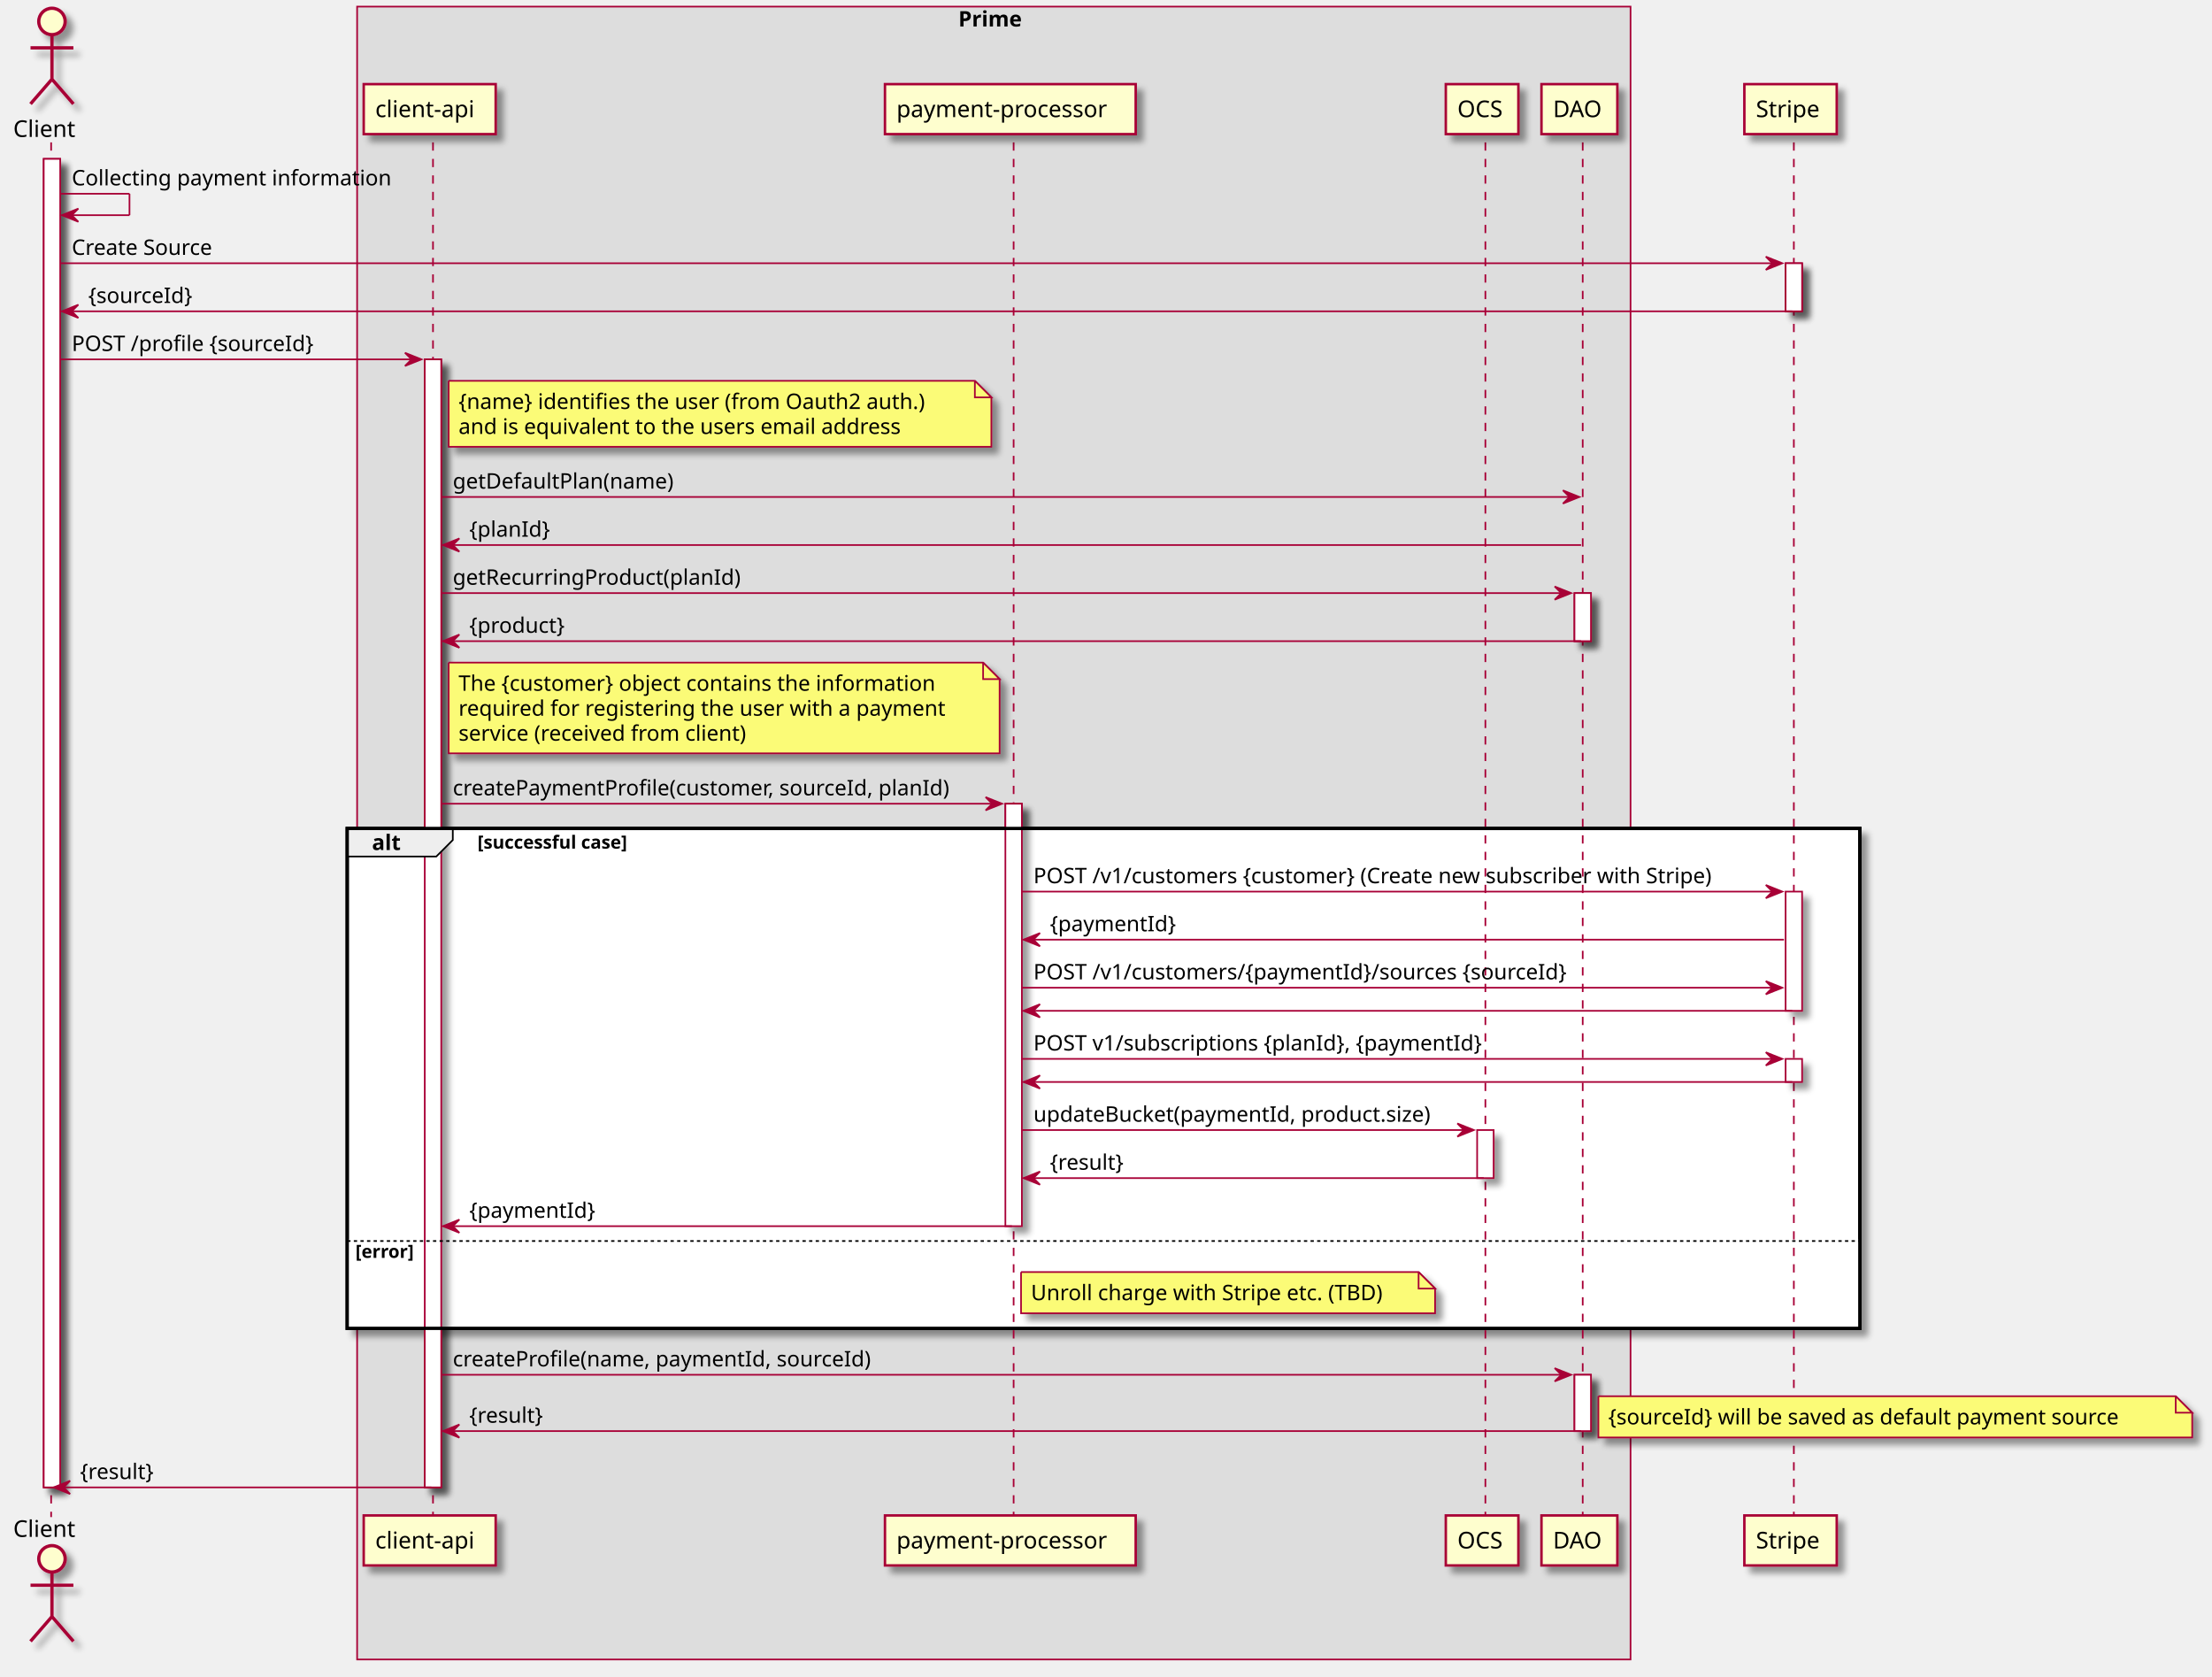
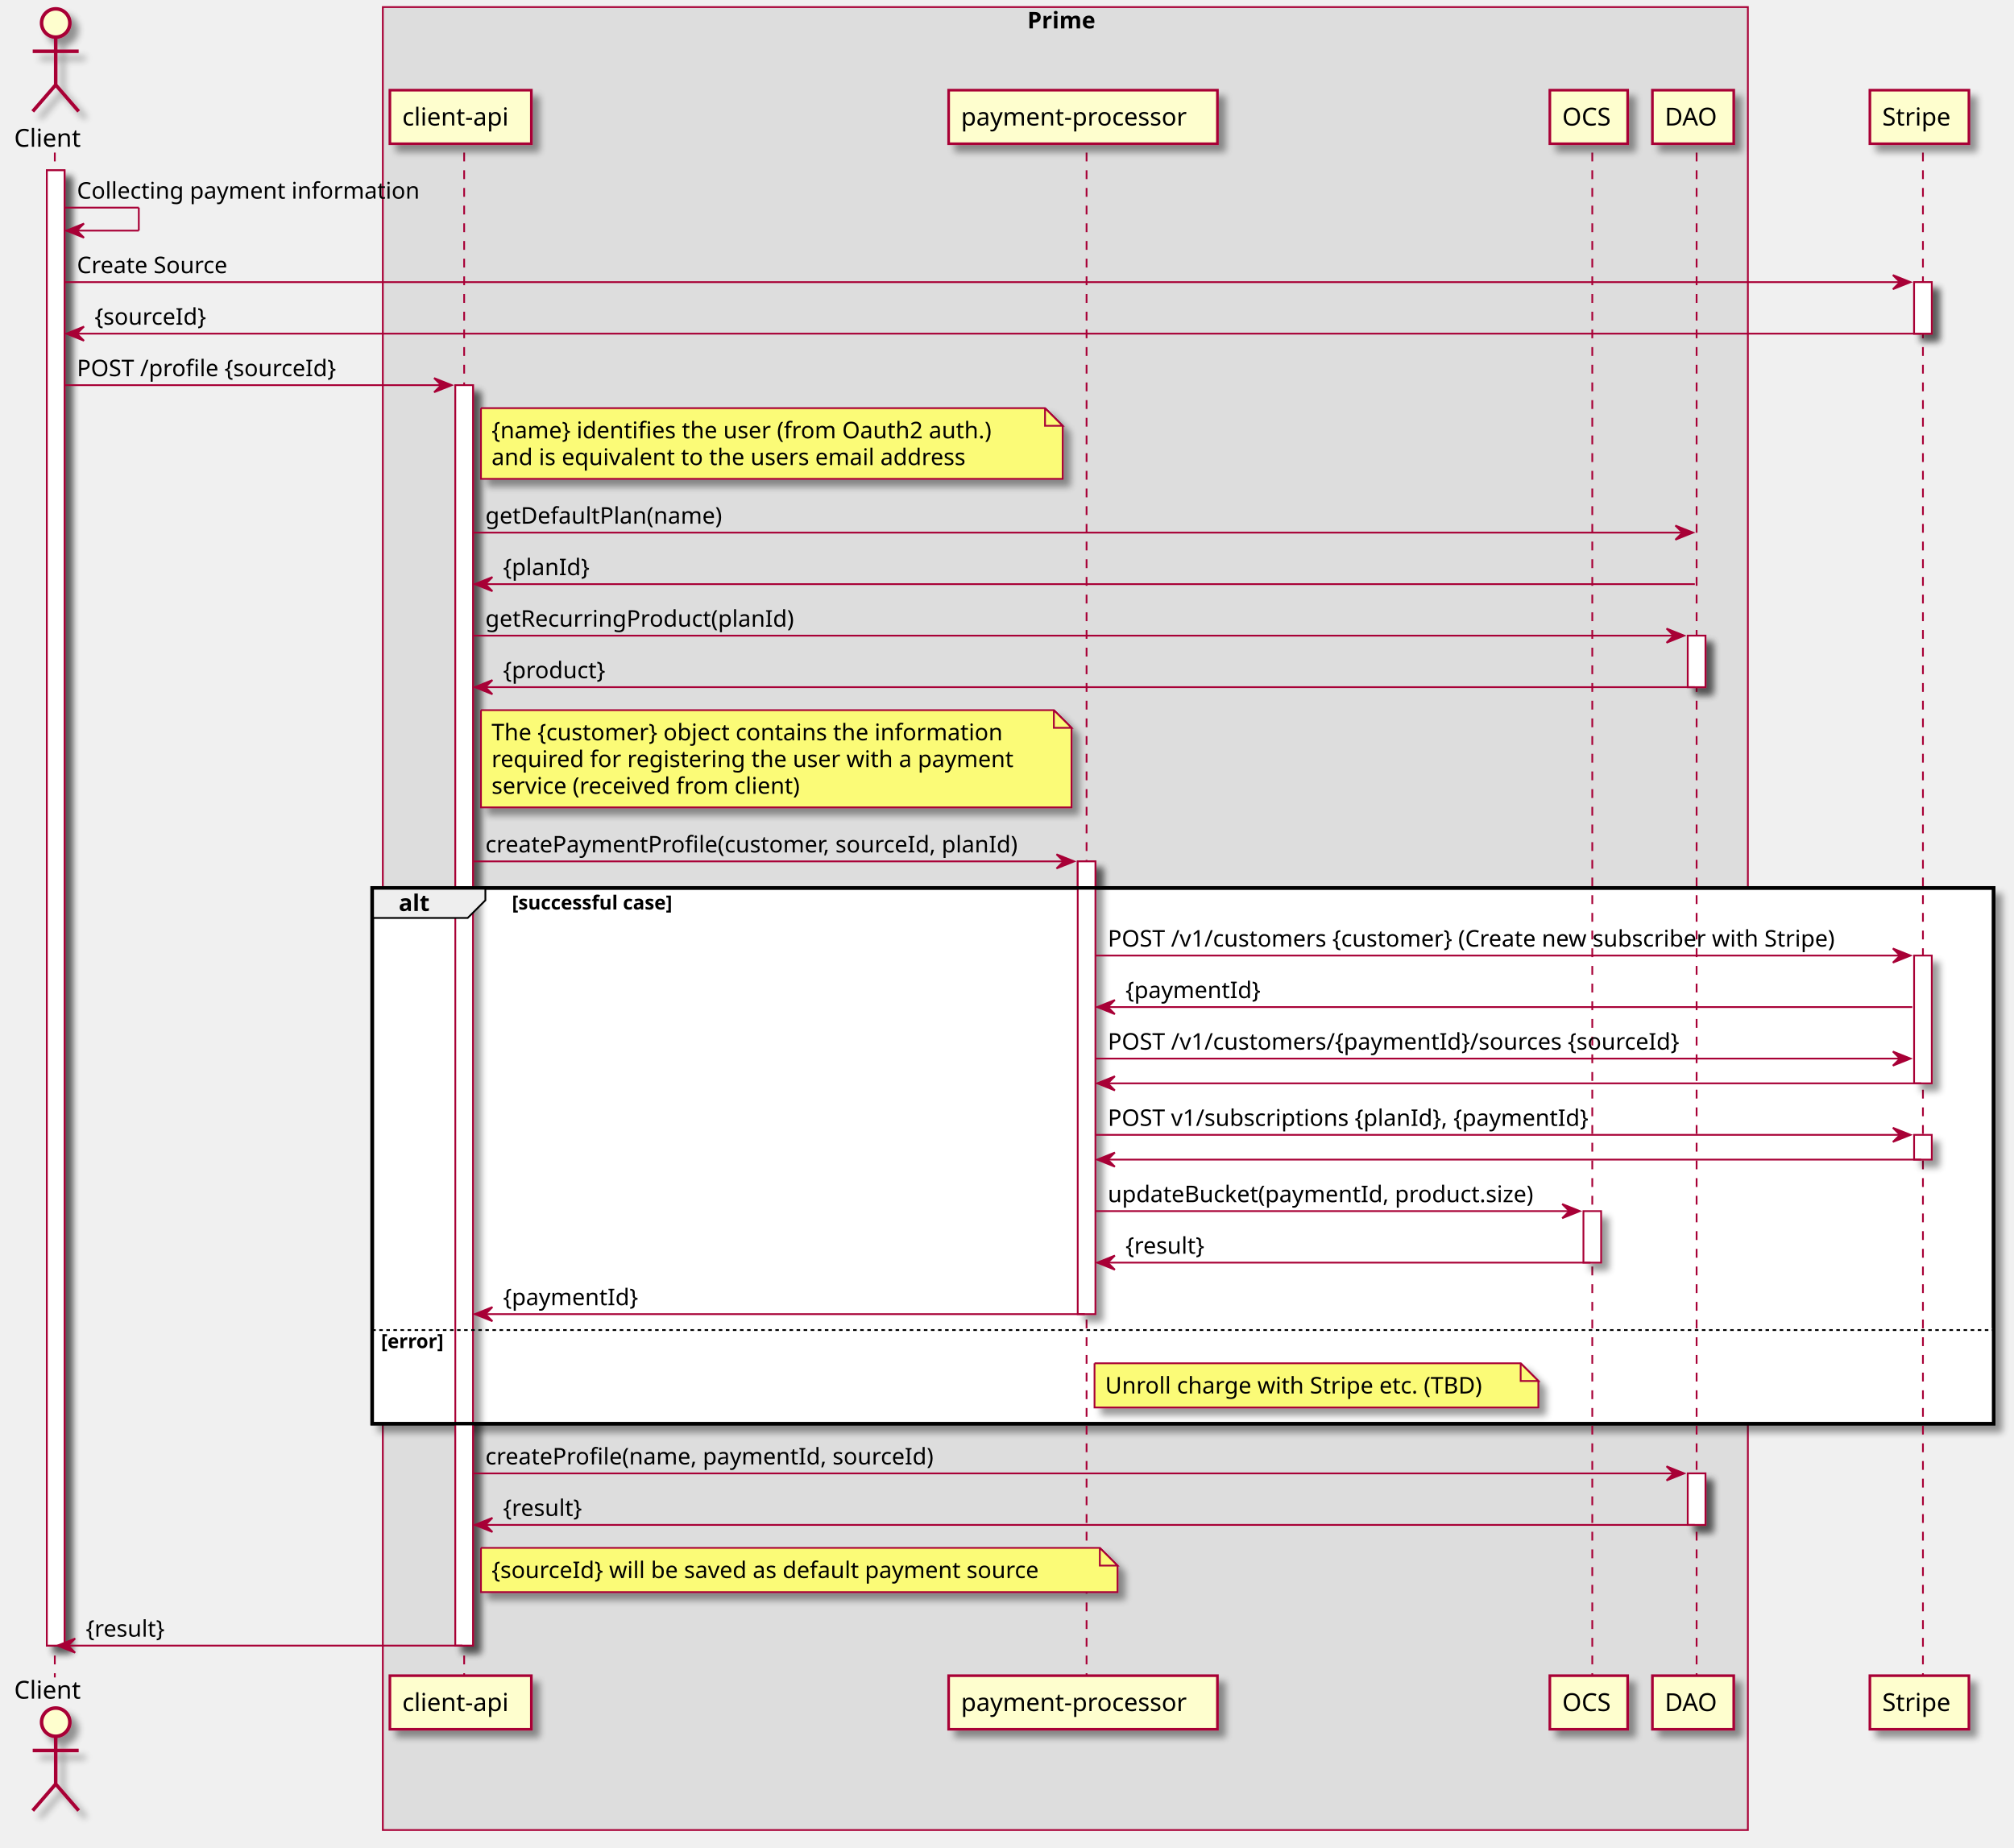
- <svg xmlns="http://www.w3.org/2000/svg" contentScriptType="application/ecmascript" contentStyleType="text/css" height="1016px" preserveAspectRatio="none" style="width:1341px;height:1016px;" version="1.1" viewBox="0 0 1341 1016" width="1341px" zoomAndPan="magnify">
+ <svg xmlns="http://www.w3.org/2000/svg" contentScriptType="application/ecmascript" contentStyleType="text/css" height="1045px" preserveAspectRatio="none" style="width:1139px;height:1045px;" version="1.1" viewBox="0 0 1139 1045" width="1139px" zoomAndPan="magnify">
  <defs>
-     <filter height="300%" id="fufgb7bl9s6f3" width="300%" x="-1" y="-1">
+     <filter height="300%" id="f1atx39ka4w19b" width="300%" x="-1" y="-1">
      <feGaussianBlur result="blurOut" stdDeviation="2.0" />
      <feColorMatrix in="blurOut" result="blurOut2" type="matrix" values="0 0 0 0 0 0 0 0 0 0 0 0 0 0 0 0 0 0 .4 0" />
      <feOffset dx="4.0" dy="4.0" in="blurOut2" result="blurOut3" />
      <feBlend in="SourceGraphic" in2="blurOut3" mode="normal" />
    </filter>
  </defs>
  <g>
-     <rect fill="#DDDDDD" height="1001.852" style="stroke: #A80036; stroke-width: 1.0;" width="772" x="216.5" y="4" />
+     <rect fill="#DDDDDD" height="1030.984" style="stroke: #A80036; stroke-width: 1.0;" width="772" x="216.5" y="4" />
    <text fill="#000000" font-family="sans-serif" font-size="13" font-weight="bold" lengthAdjust="spacingAndGlyphs" textLength="43" x="581" y="16.067">Prime</text>
-     <rect fill="#FFFFFF" filter="url(#fufgb7bl9s6f3)" height="805.258" style="stroke: #A80036; stroke-width: 1.0;" width="10" x="26.5" y="96.297" />
-     <rect fill="#FFFFFF" filter="url(#fufgb7bl9s6f3)" height="683.727" style="stroke: #A80036; stroke-width: 1.0;" width="10" x="257.5" y="217.828" />
-     <rect fill="#FFFFFF" filter="url(#fufgb7bl9s6f3)" height="256.062" style="stroke: #A80036; stroke-width: 1.0;" width="10" x="609.5" y="487.156" />
-     <rect fill="#FFFFFF" filter="url(#fufgb7bl9s6f3)" height="29.133" style="stroke: #A80036; stroke-width: 1.0;" width="10" x="895.5" y="684.953" />
-     <rect fill="#FFFFFF" filter="url(#fufgb7bl9s6f3)" height="29.133" style="stroke: #A80036; stroke-width: 1.0;" width="10" x="954.5" y="359.492" />
-     <rect fill="#FFFFFF" filter="url(#fufgb7bl9s6f3)" height="34.133" style="stroke: #A80036; stroke-width: 1.0;" width="10" x="954.5" y="833.289" />
-     <rect fill="#FFFFFF" filter="url(#fufgb7bl9s6f3)" height="29.133" style="stroke: #A80036; stroke-width: 1.0;" width="10" x="1082.5" y="159.562" />
-     <rect fill="#FFFFFF" filter="url(#fufgb7bl9s6f3)" height="72.266" style="stroke: #A80036; stroke-width: 1.0;" width="10" x="1082.5" y="540.422" />
-     <rect fill="#FFFFFF" filter="url(#fufgb7bl9s6f3)" height="14" style="stroke: #A80036; stroke-width: 1.0;" width="10" x="1082.5" y="641.82" />
-     <rect fill="#FFFFFF" filter="url(#fufgb7bl9s6f3)" height="303" style="stroke: #000000; stroke-width: 2.0;" width="917" x="210.5" y="502.156" />
+     <rect fill="#FFFFFF" filter="url(#f1atx39ka4w19b)" height="834.391" style="stroke: #A80036; stroke-width: 1.0;" width="10" x="26.5" y="96.297" />
+     <rect fill="#FFFFFF" filter="url(#f1atx39ka4w19b)" height="712.859" style="stroke: #A80036; stroke-width: 1.0;" width="10" x="257.5" y="217.828" />
+     <rect fill="#FFFFFF" filter="url(#f1atx39ka4w19b)" height="256.062" style="stroke: #A80036; stroke-width: 1.0;" width="10" x="609.5" y="487.156" />
+     <rect fill="#FFFFFF" filter="url(#f1atx39ka4w19b)" height="29.133" style="stroke: #A80036; stroke-width: 1.0;" width="10" x="895.5" y="684.953" />
+     <rect fill="#FFFFFF" filter="url(#f1atx39ka4w19b)" height="29.133" style="stroke: #A80036; stroke-width: 1.0;" width="10" x="954.5" y="359.492" />
+     <rect fill="#FFFFFF" filter="url(#f1atx39ka4w19b)" height="29.133" style="stroke: #A80036; stroke-width: 1.0;" width="10" x="954.5" y="833.289" />
+     <rect fill="#FFFFFF" filter="url(#f1atx39ka4w19b)" height="29.133" style="stroke: #A80036; stroke-width: 1.0;" width="10" x="1082.5" y="159.562" />
+     <rect fill="#FFFFFF" filter="url(#f1atx39ka4w19b)" height="72.266" style="stroke: #A80036; stroke-width: 1.0;" width="10" x="1082.5" y="540.422" />
+     <rect fill="#FFFFFF" filter="url(#f1atx39ka4w19b)" height="14" style="stroke: #A80036; stroke-width: 1.0;" width="10" x="1082.5" y="641.82" />
+     <rect fill="#FFFFFF" filter="url(#f1atx39ka4w19b)" height="303" style="stroke: #000000; stroke-width: 2.0;" width="917" x="210.5" y="502.156" />
    <rect fill="#FFFFFF" height="53.938" style="stroke: none; stroke-width: 1.0;" width="917" x="210.5" y="751.219" />
-     <line style="stroke: #A80036; stroke-width: 1.0; stroke-dasharray: 5.0,5.0;" x1="31" x2="31" y1="86.297" y2="919.555" />
-     <line style="stroke: #A80036; stroke-width: 1.0; stroke-dasharray: 5.0,5.0;" x1="262.5" x2="262.5" y1="86.297" y2="919.555" />
-     <line style="stroke: #A80036; stroke-width: 1.0; stroke-dasharray: 5.0,5.0;" x1="614.5" x2="614.5" y1="86.297" y2="919.555" />
-     <line style="stroke: #A80036; stroke-width: 1.0; stroke-dasharray: 5.0,5.0;" x1="900.5" x2="900.5" y1="86.297" y2="919.555" />
-     <line style="stroke: #A80036; stroke-width: 1.0; stroke-dasharray: 5.0,5.0;" x1="959.5" x2="959.5" y1="86.297" y2="919.555" />
-     <line style="stroke: #A80036; stroke-width: 1.0; stroke-dasharray: 5.0,5.0;" x1="1087.5" x2="1087.5" y1="86.297" y2="919.555" />
+     <line style="stroke: #A80036; stroke-width: 1.0; stroke-dasharray: 5.0,5.0;" x1="31" x2="31" y1="86.297" y2="948.688" />
+     <line style="stroke: #A80036; stroke-width: 1.0; stroke-dasharray: 5.0,5.0;" x1="262.5" x2="262.5" y1="86.297" y2="948.688" />
+     <line style="stroke: #A80036; stroke-width: 1.0; stroke-dasharray: 5.0,5.0;" x1="614.5" x2="614.5" y1="86.297" y2="948.688" />
+     <line style="stroke: #A80036; stroke-width: 1.0; stroke-dasharray: 5.0,5.0;" x1="900.5" x2="900.5" y1="86.297" y2="948.688" />
+     <line style="stroke: #A80036; stroke-width: 1.0; stroke-dasharray: 5.0,5.0;" x1="959.5" x2="959.5" y1="86.297" y2="948.688" />
+     <line style="stroke: #A80036; stroke-width: 1.0; stroke-dasharray: 5.0,5.0;" x1="1087.5" x2="1087.5" y1="86.297" y2="948.688" />
    <text fill="#000000" font-family="sans-serif" font-size="14" lengthAdjust="spacingAndGlyphs" textLength="41" x="8" y="82.995">Client</text>
-     <ellipse cx="31.5" cy="13" fill="#FEFECE" filter="url(#fufgb7bl9s6f3)" rx="8" ry="8" style="stroke: #A80036; stroke-width: 2.0;" />
-     <path d="M31.5,21 L31.5,48 M18.5,29 L44.5,29 M31.5,48 L18.5,63 M31.5,48 L44.5,63 " fill="none" filter="url(#fufgb7bl9s6f3)" style="stroke: #A80036; stroke-width: 2.0;" />
-     <text fill="#000000" font-family="sans-serif" font-size="14" lengthAdjust="spacingAndGlyphs" textLength="41" x="8" y="931.55">Client</text>
-     <ellipse cx="31.5" cy="944.852" fill="#FEFECE" filter="url(#fufgb7bl9s6f3)" rx="8" ry="8" style="stroke: #A80036; stroke-width: 2.0;" />
-     <path d="M31.5,952.852 L31.5,979.852 M18.5,960.852 L44.5,960.852 M31.5,979.852 L18.5,994.852 M31.5,979.852 L44.5,994.852 " fill="none" filter="url(#fufgb7bl9s6f3)" style="stroke: #A80036; stroke-width: 2.0;" />
-     <rect fill="#FEFECE" filter="url(#fufgb7bl9s6f3)" height="30.297" style="stroke: #A80036; stroke-width: 1.5;" width="80" x="220.5" y="51" />
+     <ellipse cx="31.5" cy="13" fill="#FEFECE" filter="url(#f1atx39ka4w19b)" rx="8" ry="8" style="stroke: #A80036; stroke-width: 2.0;" />
+     <path d="M31.5,21 L31.5,48 M18.5,29 L44.5,29 M31.5,48 L18.5,63 M31.5,48 L44.5,63 " fill="none" filter="url(#f1atx39ka4w19b)" style="stroke: #A80036; stroke-width: 2.0;" />
+     <text fill="#000000" font-family="sans-serif" font-size="14" lengthAdjust="spacingAndGlyphs" textLength="41" x="8" y="960.683">Client</text>
+     <ellipse cx="31.5" cy="973.984" fill="#FEFECE" filter="url(#f1atx39ka4w19b)" rx="8" ry="8" style="stroke: #A80036; stroke-width: 2.0;" />
+     <path d="M31.5,981.984 L31.5,1008.984 M18.5,989.984 L44.5,989.984 M31.5,1008.984 L18.5,1023.984 M31.5,1008.984 L44.5,1023.984 " fill="none" filter="url(#f1atx39ka4w19b)" style="stroke: #A80036; stroke-width: 2.0;" />
+     <rect fill="#FEFECE" filter="url(#f1atx39ka4w19b)" height="30.297" style="stroke: #A80036; stroke-width: 1.5;" width="80" x="220.5" y="51" />
    <text fill="#000000" font-family="sans-serif" font-size="14" lengthAdjust="spacingAndGlyphs" textLength="66" x="227.5" y="70.995">client-api</text>
-     <rect fill="#FEFECE" filter="url(#fufgb7bl9s6f3)" height="30.297" style="stroke: #A80036; stroke-width: 1.5;" width="80" x="220.5" y="918.555" />
-     <text fill="#000000" font-family="sans-serif" font-size="14" lengthAdjust="spacingAndGlyphs" textLength="66" x="227.5" y="938.55">client-api</text>
-     <rect fill="#FEFECE" filter="url(#fufgb7bl9s6f3)" height="30.297" style="stroke: #A80036; stroke-width: 1.5;" width="152" x="536.5" y="51" />
+     <rect fill="#FEFECE" filter="url(#f1atx39ka4w19b)" height="30.297" style="stroke: #A80036; stroke-width: 1.5;" width="80" x="220.5" y="947.688" />
+     <text fill="#000000" font-family="sans-serif" font-size="14" lengthAdjust="spacingAndGlyphs" textLength="66" x="227.5" y="967.683">client-api</text>
+     <rect fill="#FEFECE" filter="url(#f1atx39ka4w19b)" height="30.297" style="stroke: #A80036; stroke-width: 1.5;" width="152" x="536.5" y="51" />
    <text fill="#000000" font-family="sans-serif" font-size="14" lengthAdjust="spacingAndGlyphs" textLength="138" x="543.5" y="70.995">payment-processor</text>
-     <rect fill="#FEFECE" filter="url(#fufgb7bl9s6f3)" height="30.297" style="stroke: #A80036; stroke-width: 1.5;" width="152" x="536.5" y="918.555" />
-     <text fill="#000000" font-family="sans-serif" font-size="14" lengthAdjust="spacingAndGlyphs" textLength="138" x="543.5" y="938.55">payment-processor</text>
-     <rect fill="#FEFECE" filter="url(#fufgb7bl9s6f3)" height="30.297" style="stroke: #A80036; stroke-width: 1.5;" width="44" x="876.5" y="51" />
+     <rect fill="#FEFECE" filter="url(#f1atx39ka4w19b)" height="30.297" style="stroke: #A80036; stroke-width: 1.5;" width="152" x="536.5" y="947.688" />
+     <text fill="#000000" font-family="sans-serif" font-size="14" lengthAdjust="spacingAndGlyphs" textLength="138" x="543.5" y="967.683">payment-processor</text>
+     <rect fill="#FEFECE" filter="url(#f1atx39ka4w19b)" height="30.297" style="stroke: #A80036; stroke-width: 1.5;" width="44" x="876.5" y="51" />
    <text fill="#000000" font-family="sans-serif" font-size="14" lengthAdjust="spacingAndGlyphs" textLength="30" x="883.5" y="70.995">OCS</text>
-     <rect fill="#FEFECE" filter="url(#fufgb7bl9s6f3)" height="30.297" style="stroke: #A80036; stroke-width: 1.5;" width="44" x="876.5" y="918.555" />
-     <text fill="#000000" font-family="sans-serif" font-size="14" lengthAdjust="spacingAndGlyphs" textLength="30" x="883.5" y="938.55">OCS</text>
-     <rect fill="#FEFECE" filter="url(#fufgb7bl9s6f3)" height="30.297" style="stroke: #A80036; stroke-width: 1.5;" width="46" x="934.5" y="51" />
+     <rect fill="#FEFECE" filter="url(#f1atx39ka4w19b)" height="30.297" style="stroke: #A80036; stroke-width: 1.5;" width="44" x="876.5" y="947.688" />
+     <text fill="#000000" font-family="sans-serif" font-size="14" lengthAdjust="spacingAndGlyphs" textLength="30" x="883.5" y="967.683">OCS</text>
+     <rect fill="#FEFECE" filter="url(#f1atx39ka4w19b)" height="30.297" style="stroke: #A80036; stroke-width: 1.5;" width="46" x="934.5" y="51" />
    <text fill="#000000" font-family="sans-serif" font-size="14" lengthAdjust="spacingAndGlyphs" textLength="32" x="941.5" y="70.995">DAO</text>
-     <rect fill="#FEFECE" filter="url(#fufgb7bl9s6f3)" height="30.297" style="stroke: #A80036; stroke-width: 1.5;" width="46" x="934.5" y="918.555" />
-     <text fill="#000000" font-family="sans-serif" font-size="14" lengthAdjust="spacingAndGlyphs" textLength="32" x="941.5" y="938.55">DAO</text>
-     <rect fill="#FEFECE" filter="url(#fufgb7bl9s6f3)" height="30.297" style="stroke: #A80036; stroke-width: 1.5;" width="56" x="1057.5" y="51" />
+     <rect fill="#FEFECE" filter="url(#f1atx39ka4w19b)" height="30.297" style="stroke: #A80036; stroke-width: 1.5;" width="46" x="934.5" y="947.688" />
+     <text fill="#000000" font-family="sans-serif" font-size="14" lengthAdjust="spacingAndGlyphs" textLength="32" x="941.5" y="967.683">DAO</text>
+     <rect fill="#FEFECE" filter="url(#f1atx39ka4w19b)" height="30.297" style="stroke: #A80036; stroke-width: 1.5;" width="56" x="1057.5" y="51" />
    <text fill="#000000" font-family="sans-serif" font-size="14" lengthAdjust="spacingAndGlyphs" textLength="42" x="1064.5" y="70.995">Stripe</text>
-     <rect fill="#FEFECE" filter="url(#fufgb7bl9s6f3)" height="30.297" style="stroke: #A80036; stroke-width: 1.5;" width="56" x="1057.5" y="918.555" />
-     <text fill="#000000" font-family="sans-serif" font-size="14" lengthAdjust="spacingAndGlyphs" textLength="42" x="1064.5" y="938.55">Stripe</text>
-     <rect fill="#FFFFFF" filter="url(#fufgb7bl9s6f3)" height="805.258" style="stroke: #A80036; stroke-width: 1.0;" width="10" x="26.5" y="96.297" />
-     <rect fill="#FFFFFF" filter="url(#fufgb7bl9s6f3)" height="683.727" style="stroke: #A80036; stroke-width: 1.0;" width="10" x="257.5" y="217.828" />
-     <rect fill="#FFFFFF" filter="url(#fufgb7bl9s6f3)" height="256.062" style="stroke: #A80036; stroke-width: 1.0;" width="10" x="609.5" y="487.156" />
-     <rect fill="#FFFFFF" filter="url(#fufgb7bl9s6f3)" height="29.133" style="stroke: #A80036; stroke-width: 1.0;" width="10" x="895.5" y="684.953" />
-     <rect fill="#FFFFFF" filter="url(#fufgb7bl9s6f3)" height="29.133" style="stroke: #A80036; stroke-width: 1.0;" width="10" x="954.5" y="359.492" />
-     <rect fill="#FFFFFF" filter="url(#fufgb7bl9s6f3)" height="34.133" style="stroke: #A80036; stroke-width: 1.0;" width="10" x="954.5" y="833.289" />
-     <rect fill="#FFFFFF" filter="url(#fufgb7bl9s6f3)" height="29.133" style="stroke: #A80036; stroke-width: 1.0;" width="10" x="1082.5" y="159.562" />
-     <rect fill="#FFFFFF" filter="url(#fufgb7bl9s6f3)" height="72.266" style="stroke: #A80036; stroke-width: 1.0;" width="10" x="1082.5" y="540.422" />
-     <rect fill="#FFFFFF" filter="url(#fufgb7bl9s6f3)" height="14" style="stroke: #A80036; stroke-width: 1.0;" width="10" x="1082.5" y="641.82" />
+     <rect fill="#FEFECE" filter="url(#f1atx39ka4w19b)" height="30.297" style="stroke: #A80036; stroke-width: 1.5;" width="56" x="1057.5" y="947.688" />
+     <text fill="#000000" font-family="sans-serif" font-size="14" lengthAdjust="spacingAndGlyphs" textLength="42" x="1064.5" y="967.683">Stripe</text>
+     <rect fill="#FFFFFF" filter="url(#f1atx39ka4w19b)" height="834.391" style="stroke: #A80036; stroke-width: 1.0;" width="10" x="26.5" y="96.297" />
+     <rect fill="#FFFFFF" filter="url(#f1atx39ka4w19b)" height="712.859" style="stroke: #A80036; stroke-width: 1.0;" width="10" x="257.5" y="217.828" />
+     <rect fill="#FFFFFF" filter="url(#f1atx39ka4w19b)" height="256.062" style="stroke: #A80036; stroke-width: 1.0;" width="10" x="609.5" y="487.156" />
+     <rect fill="#FFFFFF" filter="url(#f1atx39ka4w19b)" height="29.133" style="stroke: #A80036; stroke-width: 1.0;" width="10" x="895.5" y="684.953" />
+     <rect fill="#FFFFFF" filter="url(#f1atx39ka4w19b)" height="29.133" style="stroke: #A80036; stroke-width: 1.0;" width="10" x="954.5" y="359.492" />
+     <rect fill="#FFFFFF" filter="url(#f1atx39ka4w19b)" height="29.133" style="stroke: #A80036; stroke-width: 1.0;" width="10" x="954.5" y="833.289" />
+     <rect fill="#FFFFFF" filter="url(#f1atx39ka4w19b)" height="29.133" style="stroke: #A80036; stroke-width: 1.0;" width="10" x="1082.5" y="159.562" />
+     <rect fill="#FFFFFF" filter="url(#f1atx39ka4w19b)" height="72.266" style="stroke: #A80036; stroke-width: 1.0;" width="10" x="1082.5" y="540.422" />
+     <rect fill="#FFFFFF" filter="url(#f1atx39ka4w19b)" height="14" style="stroke: #A80036; stroke-width: 1.0;" width="10" x="1082.5" y="641.82" />
    <line style="stroke: #A80036; stroke-width: 1.0;" x1="36.5" x2="78.5" y1="117.43" y2="117.43" />
    <line style="stroke: #A80036; stroke-width: 1.0;" x1="78.5" x2="78.5" y1="117.43" y2="130.43" />
    <line style="stroke: #A80036; stroke-width: 1.0;" x1="37.5" x2="78.5" y1="130.43" y2="130.43" />
    <polygon fill="#A80036" points="47.5,126.43,37.5,130.43,47.5,134.43,43.5,130.43" style="stroke: #A80036; stroke-width: 1.0;" />
    <text fill="#000000" font-family="sans-serif" font-size="13" lengthAdjust="spacingAndGlyphs" textLength="207" x="43.5" y="112.364">Collecting payment information</text>
    <polygon fill="#A80036" points="1070.5,155.562,1080.5,159.562,1070.5,163.562,1074.5,159.562" style="stroke: #A80036; stroke-width: 1.0;" />
    <line style="stroke: #A80036; stroke-width: 1.0;" x1="36.5" x2="1076.5" y1="159.562" y2="159.562" />
    <text fill="#000000" font-family="sans-serif" font-size="13" lengthAdjust="spacingAndGlyphs" textLength="91" x="43.5" y="154.497">Create Source</text>
    <polygon fill="#A80036" points="47.5,184.695,37.5,188.695,47.5,192.695,43.5,188.695" style="stroke: #A80036; stroke-width: 1.0;" />
    <line style="stroke: #A80036; stroke-width: 1.0;" x1="41.5" x2="1086.5" y1="188.695" y2="188.695" />
    <text fill="#000000" font-family="sans-serif" font-size="13" lengthAdjust="spacingAndGlyphs" textLength="71" x="53.5" y="183.629">{sourceId}</text>
    <polygon fill="#A80036" points="245.5,213.828,255.5,217.828,245.5,221.828,249.5,217.828" style="stroke: #A80036; stroke-width: 1.0;" />
    <line style="stroke: #A80036; stroke-width: 1.0;" x1="36.5" x2="251.5" y1="217.828" y2="217.828" />
    <text fill="#000000" font-family="sans-serif" font-size="13" lengthAdjust="spacingAndGlyphs" textLength="159" x="43.5" y="212.762">POST /profile {sourceId}</text>
-     <path d="M272,230.828 L272,270.828 L601,270.828 L601,240.828 L591,230.828 L272,230.828 " fill="#FBFB77" filter="url(#fufgb7bl9s6f3)" style="stroke: #A80036; stroke-width: 1.0;" />
+     <path d="M272,230.828 L272,270.828 L601,270.828 L601,240.828 L591,230.828 L272,230.828 " fill="#FBFB77" filter="url(#f1atx39ka4w19b)" style="stroke: #A80036; stroke-width: 1.0;" />
    <path d="M591,230.828 L591,240.828 L601,240.828 L591,230.828 " fill="#FBFB77" style="stroke: #A80036; stroke-width: 1.0;" />
    <text fill="#000000" font-family="sans-serif" font-size="13" lengthAdjust="spacingAndGlyphs" textLength="308" x="278" y="247.895">{name} identifies the user (from Oauth2 auth.)</text>
    <text fill="#000000" font-family="sans-serif" font-size="13" lengthAdjust="spacingAndGlyphs" textLength="289" x="278" y="263.028">and is equivalent to the users email address</text>
    <polygon fill="#A80036" points="947.5,297.227,957.5,301.227,947.5,305.227,951.5,301.227" style="stroke: #A80036; stroke-width: 1.0;" />
    <line style="stroke: #A80036; stroke-width: 1.0;" x1="267.5" x2="953.5" y1="301.227" y2="301.227" />
    <text fill="#000000" font-family="sans-serif" font-size="13" lengthAdjust="spacingAndGlyphs" textLength="144" x="274.5" y="296.161">getDefaultPlan(name)</text>
    <polygon fill="#A80036" points="278.5,326.359,268.5,330.359,278.5,334.359,274.5,330.359" style="stroke: #A80036; stroke-width: 1.0;" />
    <line style="stroke: #A80036; stroke-width: 1.0;" x1="272.5" x2="958.5" y1="330.359" y2="330.359" />
    <text fill="#000000" font-family="sans-serif" font-size="13" lengthAdjust="spacingAndGlyphs" textLength="56" x="284.5" y="325.293">{planId}</text>
    <polygon fill="#A80036" points="942.5,355.492,952.5,359.492,942.5,363.492,946.5,359.492" style="stroke: #A80036; stroke-width: 1.0;" />
    <line style="stroke: #A80036; stroke-width: 1.0;" x1="267.5" x2="948.5" y1="359.492" y2="359.492" />
    <text fill="#000000" font-family="sans-serif" font-size="13" lengthAdjust="spacingAndGlyphs" textLength="182" x="274.5" y="354.426">getRecurringProduct(planId)</text>
    <polygon fill="#A80036" points="278.5,384.625,268.5,388.625,278.5,392.625,274.5,388.625" style="stroke: #A80036; stroke-width: 1.0;" />
    <line style="stroke: #A80036; stroke-width: 1.0;" x1="272.5" x2="958.5" y1="388.625" y2="388.625" />
    <text fill="#000000" font-family="sans-serif" font-size="13" lengthAdjust="spacingAndGlyphs" textLength="65" x="284.5" y="383.559">{product}</text>
-     <path d="M272,401.625 L272,456.625 L606,456.625 L606,411.625 L596,401.625 L272,401.625 " fill="#FBFB77" filter="url(#fufgb7bl9s6f3)" style="stroke: #A80036; stroke-width: 1.0;" />
+     <path d="M272,401.625 L272,456.625 L606,456.625 L606,411.625 L596,401.625 L272,401.625 " fill="#FBFB77" filter="url(#f1atx39ka4w19b)" style="stroke: #A80036; stroke-width: 1.0;" />
    <path d="M596,401.625 L596,411.625 L606,411.625 L596,401.625 " fill="#FBFB77" style="stroke: #A80036; stroke-width: 1.0;" />
    <text fill="#000000" font-family="sans-serif" font-size="13" lengthAdjust="spacingAndGlyphs" textLength="313" x="278" y="418.692">The {customer} object contains the information</text>
    <text fill="#000000" font-family="sans-serif" font-size="13" lengthAdjust="spacingAndGlyphs" textLength="313" x="278" y="433.825">required for registering the user with a payment</text>
    <text fill="#000000" font-family="sans-serif" font-size="13" lengthAdjust="spacingAndGlyphs" textLength="192" x="278" y="448.957">service (received from client)</text>
    <polygon fill="#A80036" points="597.5,483.156,607.5,487.156,597.5,491.156,601.5,487.156" style="stroke: #A80036; stroke-width: 1.0;" />
    <line style="stroke: #A80036; stroke-width: 1.0;" x1="267.5" x2="603.5" y1="487.156" y2="487.156" />
    <text fill="#000000" font-family="sans-serif" font-size="13" lengthAdjust="spacingAndGlyphs" textLength="323" x="274.5" y="482.09">createPaymentProfile(customer, sourceId, planId)</text>
    <path d="M210.5,502.156 L274.5,502.156 L274.5,509.156 L264.5,519.156 L210.5,519.156 L210.5,502.156 " fill="#EEEEEE" style="stroke: #000000; stroke-width: 1.0;" />
    <rect fill="none" height="303" style="stroke: #000000; stroke-width: 2.0;" width="917" x="210.5" y="502.156" />
    <text fill="#000000" font-family="sans-serif" font-size="13" font-weight="bold" lengthAdjust="spacingAndGlyphs" textLength="19" x="225.5" y="515.223">alt</text>
    <text fill="#000000" font-family="sans-serif" font-size="11" font-weight="bold" lengthAdjust="spacingAndGlyphs" textLength="109" x="289.5" y="514.367">[successful case]</text>
    <polygon fill="#A80036" points="1070.5,536.422,1080.5,540.422,1070.5,544.422,1074.5,540.422" style="stroke: #A80036; stroke-width: 1.0;" />
    <line style="stroke: #A80036; stroke-width: 1.0;" x1="619.5" x2="1076.5" y1="540.422" y2="540.422" />
    <text fill="#000000" font-family="sans-serif" font-size="13" lengthAdjust="spacingAndGlyphs" textLength="444" x="626.5" y="535.356">POST /v1/customers {customer} (Create new subscriber with Stripe)</text>
    <polygon fill="#A80036" points="630.5,565.555,620.5,569.555,630.5,573.555,626.5,569.555" style="stroke: #A80036; stroke-width: 1.0;" />
    <line style="stroke: #A80036; stroke-width: 1.0;" x1="624.5" x2="1081.5" y1="569.555" y2="569.555" />
    <text fill="#000000" font-family="sans-serif" font-size="13" lengthAdjust="spacingAndGlyphs" textLength="86" x="636.5" y="564.489">{paymentId}</text>
    <polygon fill="#A80036" points="1070.5,594.688,1080.5,598.688,1070.5,602.688,1074.5,598.688" style="stroke: #A80036; stroke-width: 1.0;" />
    <line style="stroke: #A80036; stroke-width: 1.0;" x1="619.5" x2="1076.5" y1="598.688" y2="598.688" />
    <text fill="#000000" font-family="sans-serif" font-size="13" lengthAdjust="spacingAndGlyphs" textLength="349" x="626.5" y="593.622">POST /v1/customers/{paymentId}/sources {sourceId}</text>
    <polygon fill="#A80036" points="630.5,608.688,620.5,612.688,630.5,616.688,626.5,612.688" style="stroke: #A80036; stroke-width: 1.0;" />
    <line style="stroke: #A80036; stroke-width: 1.0;" x1="624.5" x2="1086.5" y1="612.688" y2="612.688" />
    <polygon fill="#A80036" points="1070.5,637.82,1080.5,641.82,1070.5,645.82,1074.5,641.82" style="stroke: #A80036; stroke-width: 1.0;" />
    <line style="stroke: #A80036; stroke-width: 1.0;" x1="619.5" x2="1076.5" y1="641.82" y2="641.82" />
    <text fill="#000000" font-family="sans-serif" font-size="13" lengthAdjust="spacingAndGlyphs" textLength="298" x="626.5" y="636.754">POST v1/subscriptions {planId}, {paymentId}</text>
    <polygon fill="#A80036" points="630.5,651.82,620.5,655.82,630.5,659.82,626.5,655.82" style="stroke: #A80036; stroke-width: 1.0;" />
    <line style="stroke: #A80036; stroke-width: 1.0;" x1="624.5" x2="1086.5" y1="655.82" y2="655.82" />
    <polygon fill="#A80036" points="883.5,680.953,893.5,684.953,883.5,688.953,887.5,684.953" style="stroke: #A80036; stroke-width: 1.0;" />
    <line style="stroke: #A80036; stroke-width: 1.0;" x1="619.5" x2="889.5" y1="684.953" y2="684.953" />
    <text fill="#000000" font-family="sans-serif" font-size="13" lengthAdjust="spacingAndGlyphs" textLength="257" x="626.5" y="679.887">updateBucket(paymentId, product.size)</text>
    <polygon fill="#A80036" points="630.5,710.086,620.5,714.086,630.5,718.086,626.5,714.086" style="stroke: #A80036; stroke-width: 1.0;" />
    <line style="stroke: #A80036; stroke-width: 1.0;" x1="624.5" x2="899.5" y1="714.086" y2="714.086" />
    <text fill="#000000" font-family="sans-serif" font-size="13" lengthAdjust="spacingAndGlyphs" textLength="53" x="636.5" y="709.02">{result}</text>
    <polygon fill="#A80036" points="278.5,739.219,268.5,743.219,278.5,747.219,274.5,743.219" style="stroke: #A80036; stroke-width: 1.0;" />
    <line style="stroke: #A80036; stroke-width: 1.0;" x1="272.5" x2="613.5" y1="743.219" y2="743.219" />
    <text fill="#000000" font-family="sans-serif" font-size="13" lengthAdjust="spacingAndGlyphs" textLength="86" x="284.5" y="738.153">{paymentId}</text>
    <line style="stroke: #000000; stroke-width: 1.0; stroke-dasharray: 2.0,2.0;" x1="210.5" x2="1127.5" y1="752.219" y2="752.219" />
    <text fill="#000000" font-family="sans-serif" font-size="11" font-weight="bold" lengthAdjust="spacingAndGlyphs" textLength="40" x="215.5" y="762.429">[error]</text>
-     <path d="M619,771.023 L619,796.023 L870,796.023 L870,781.023 L860,771.023 L619,771.023 " fill="#FBFB77" filter="url(#fufgb7bl9s6f3)" style="stroke: #A80036; stroke-width: 1.0;" />
+     <path d="M619,771.023 L619,796.023 L870,796.023 L870,781.023 L860,771.023 L619,771.023 " fill="#FBFB77" filter="url(#f1atx39ka4w19b)" style="stroke: #A80036; stroke-width: 1.0;" />
    <path d="M860,771.023 L860,781.023 L870,781.023 L860,771.023 " fill="#FBFB77" style="stroke: #A80036; stroke-width: 1.0;" />
    <text fill="#000000" font-family="sans-serif" font-size="13" lengthAdjust="spacingAndGlyphs" textLength="230" x="625" y="788.09">Unroll charge with Stripe etc. (TBD)</text>
    <polygon fill="#A80036" points="942.5,829.289,952.5,833.289,942.5,837.289,946.5,833.289" style="stroke: #A80036; stroke-width: 1.0;" />
    <line style="stroke: #A80036; stroke-width: 1.0;" x1="267.5" x2="948.5" y1="833.289" y2="833.289" />
    <text fill="#000000" font-family="sans-serif" font-size="13" lengthAdjust="spacingAndGlyphs" textLength="271" x="274.5" y="828.223">createProfile(name, paymentId, sourceId)</text>
-     <polygon fill="#A80036" points="278.5,863.422,268.5,867.422,278.5,871.422,274.5,867.422" style="stroke: #A80036; stroke-width: 1.0;" />
-     <line style="stroke: #A80036; stroke-width: 1.0;" x1="272.5" x2="958.5" y1="867.422" y2="867.422" />
-     <text fill="#000000" font-family="sans-serif" font-size="13" lengthAdjust="spacingAndGlyphs" textLength="53" x="284.5" y="862.356">{result}</text>
-     <path d="M969,846.289 L969,871.289 L1329,871.289 L1329,856.289 L1319,846.289 L969,846.289 " fill="#FBFB77" filter="url(#fufgb7bl9s6f3)" style="stroke: #A80036; stroke-width: 1.0;" />
-     <path d="M1319,846.289 L1319,856.289 L1329,856.289 L1319,846.289 " fill="#FBFB77" style="stroke: #A80036; stroke-width: 1.0;" />
-     <text fill="#000000" font-family="sans-serif" font-size="13" lengthAdjust="spacingAndGlyphs" textLength="339" x="975" y="863.356">{sourceId} will be saved as default payment source</text>
-     <polygon fill="#A80036" points="42.5,897.555,32.5,901.555,42.5,905.555,38.5,901.555" style="stroke: #A80036; stroke-width: 1.0;" />
-     <line style="stroke: #A80036; stroke-width: 1.0;" x1="36.5" x2="261.5" y1="901.555" y2="901.555" />
-     <text fill="#000000" font-family="sans-serif" font-size="13" lengthAdjust="spacingAndGlyphs" textLength="53" x="48.5" y="896.489">{result}</text>
+     <polygon fill="#A80036" points="278.5,858.422,268.5,862.422,278.5,866.422,274.5,862.422" style="stroke: #A80036; stroke-width: 1.0;" />
+     <line style="stroke: #A80036; stroke-width: 1.0;" x1="272.5" x2="958.5" y1="862.422" y2="862.422" />
+     <text fill="#000000" font-family="sans-serif" font-size="13" lengthAdjust="spacingAndGlyphs" textLength="53" x="284.5" y="857.356">{result}</text>
+     <path d="M272,875.422 L272,900.422 L632,900.422 L632,885.422 L622,875.422 L272,875.422 " fill="#FBFB77" filter="url(#f1atx39ka4w19b)" style="stroke: #A80036; stroke-width: 1.0;" />
+     <path d="M622,875.422 L622,885.422 L632,885.422 L622,875.422 " fill="#FBFB77" style="stroke: #A80036; stroke-width: 1.0;" />
+     <text fill="#000000" font-family="sans-serif" font-size="13" lengthAdjust="spacingAndGlyphs" textLength="339" x="278" y="892.489">{sourceId} will be saved as default payment source</text>
+     <polygon fill="#A80036" points="42.5,926.688,32.5,930.688,42.5,934.688,38.5,930.688" style="stroke: #A80036; stroke-width: 1.0;" />
+     <line style="stroke: #A80036; stroke-width: 1.0;" x1="36.5" x2="261.5" y1="930.688" y2="930.688" />
+     <text fill="#000000" font-family="sans-serif" font-size="13" lengthAdjust="spacingAndGlyphs" textLength="53" x="48.5" y="925.622">{result}</text>
  </g>
</svg>
